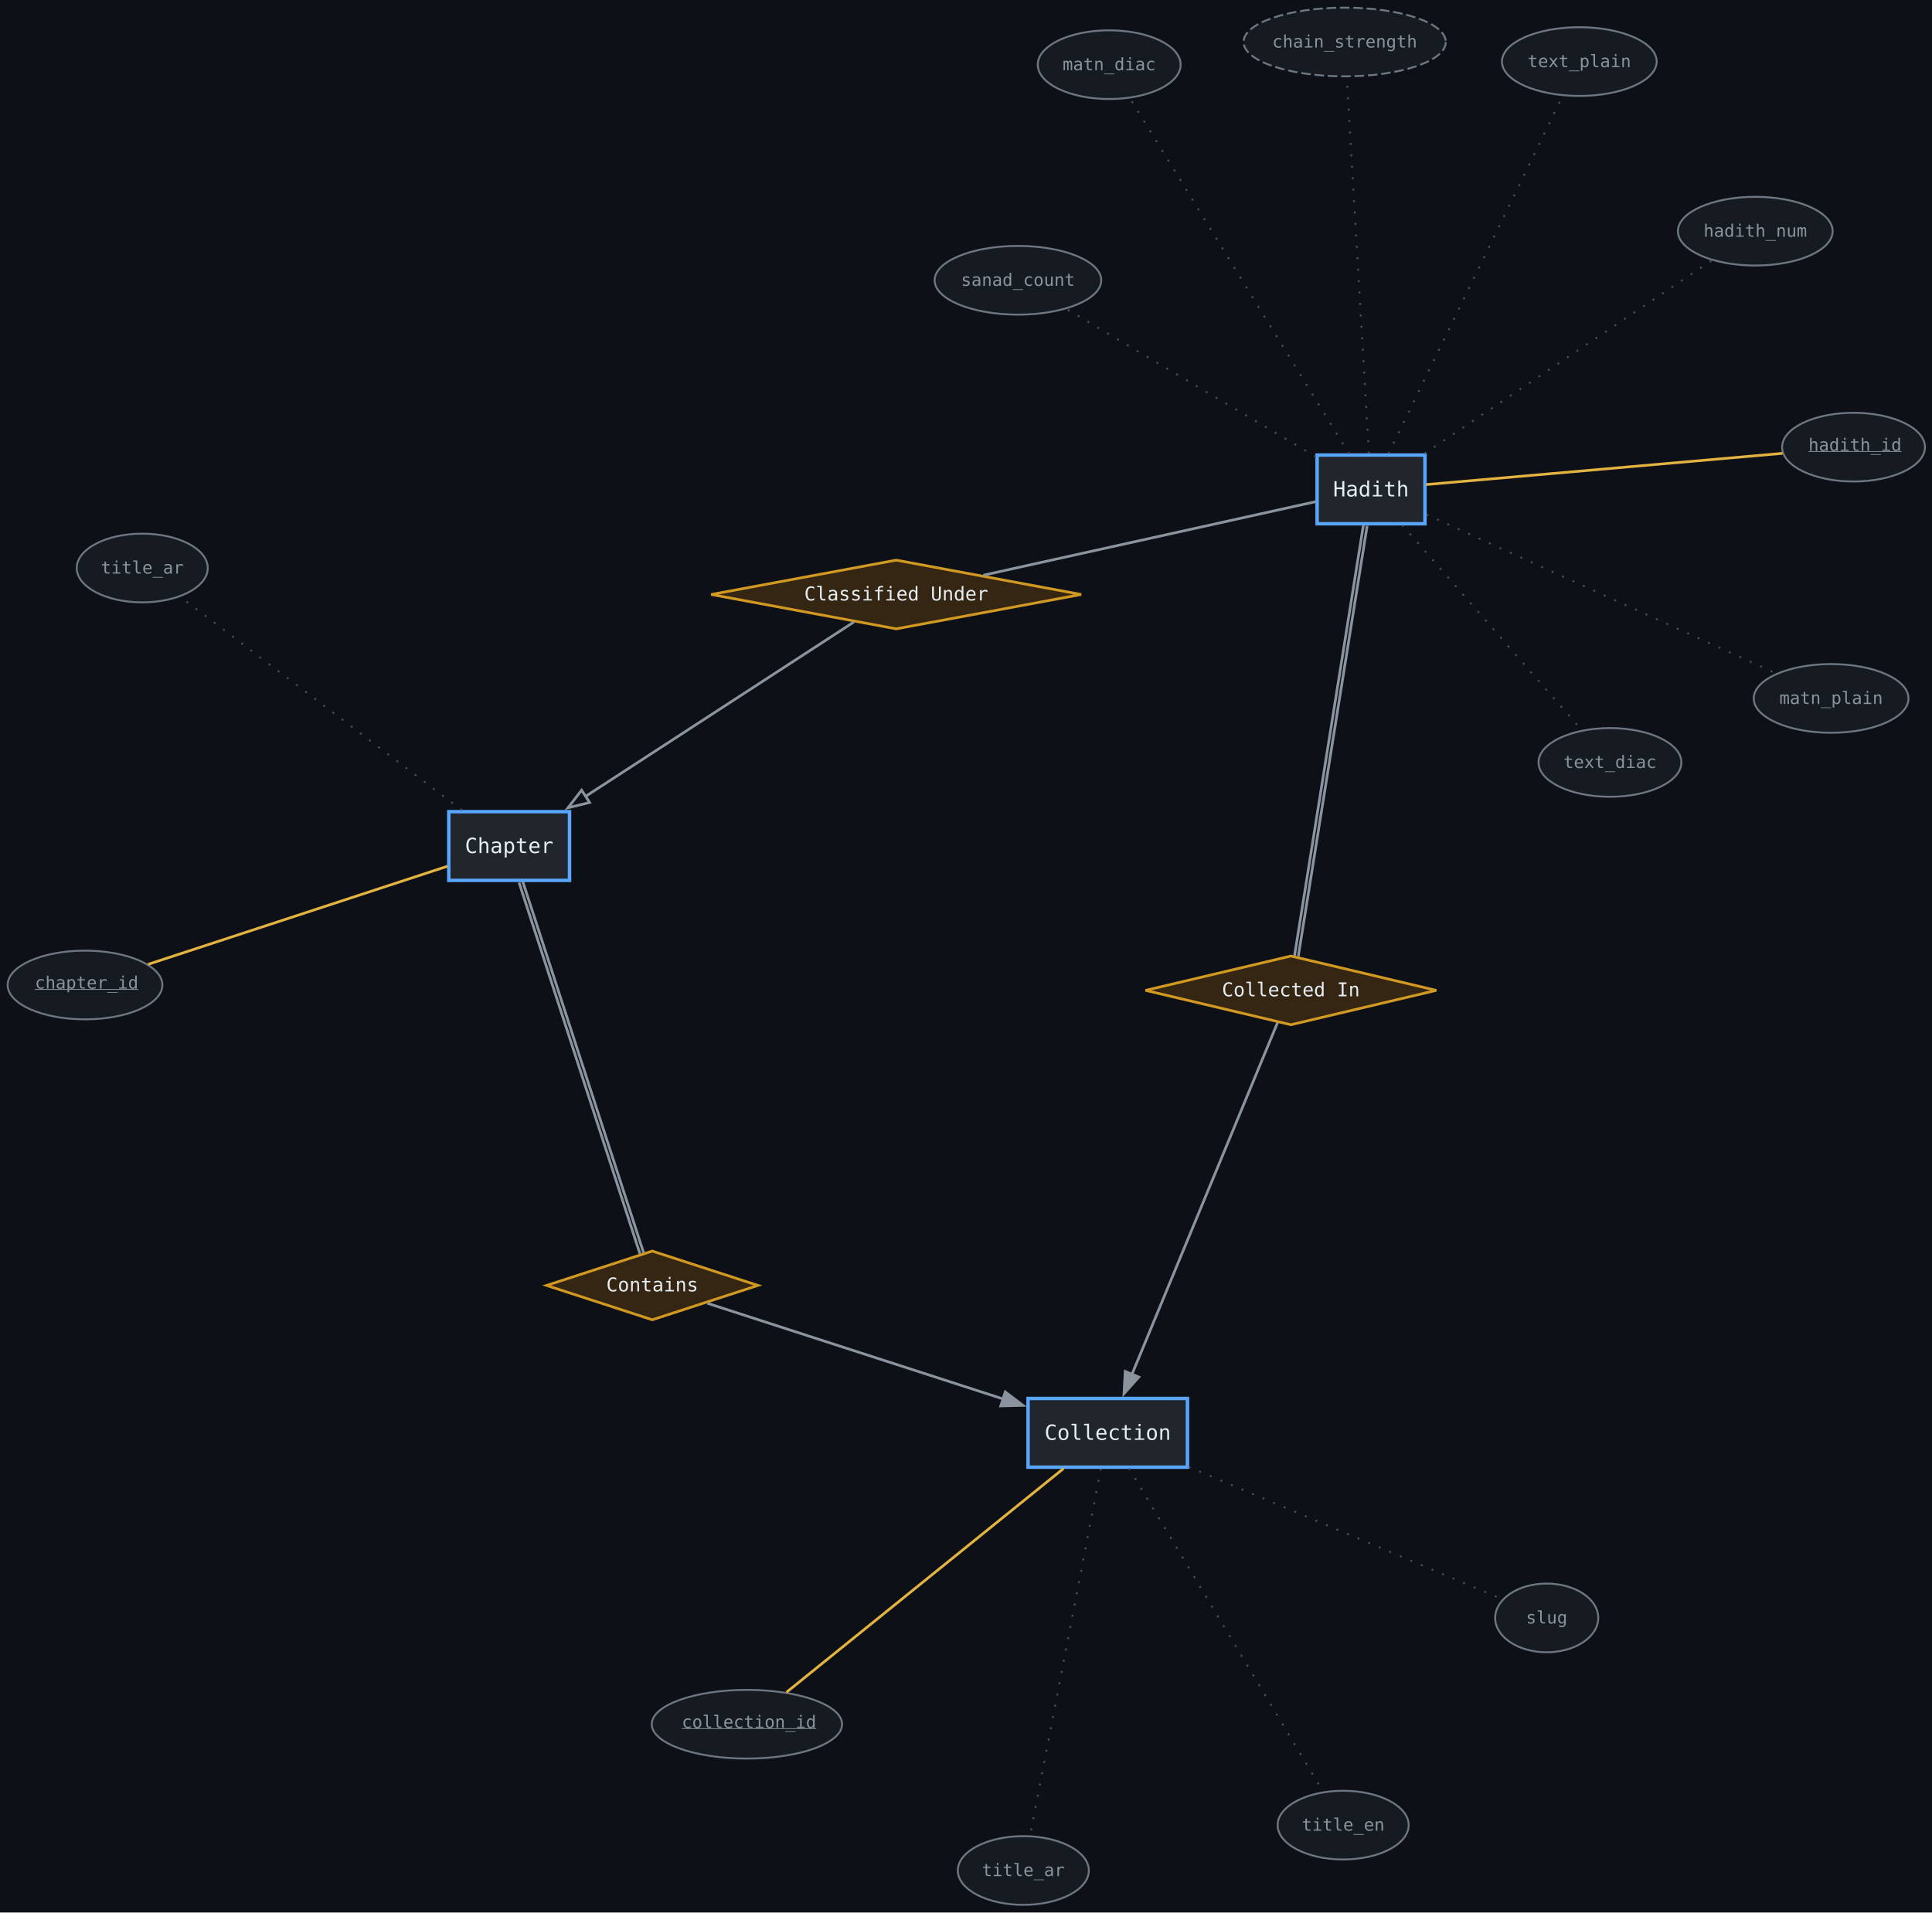
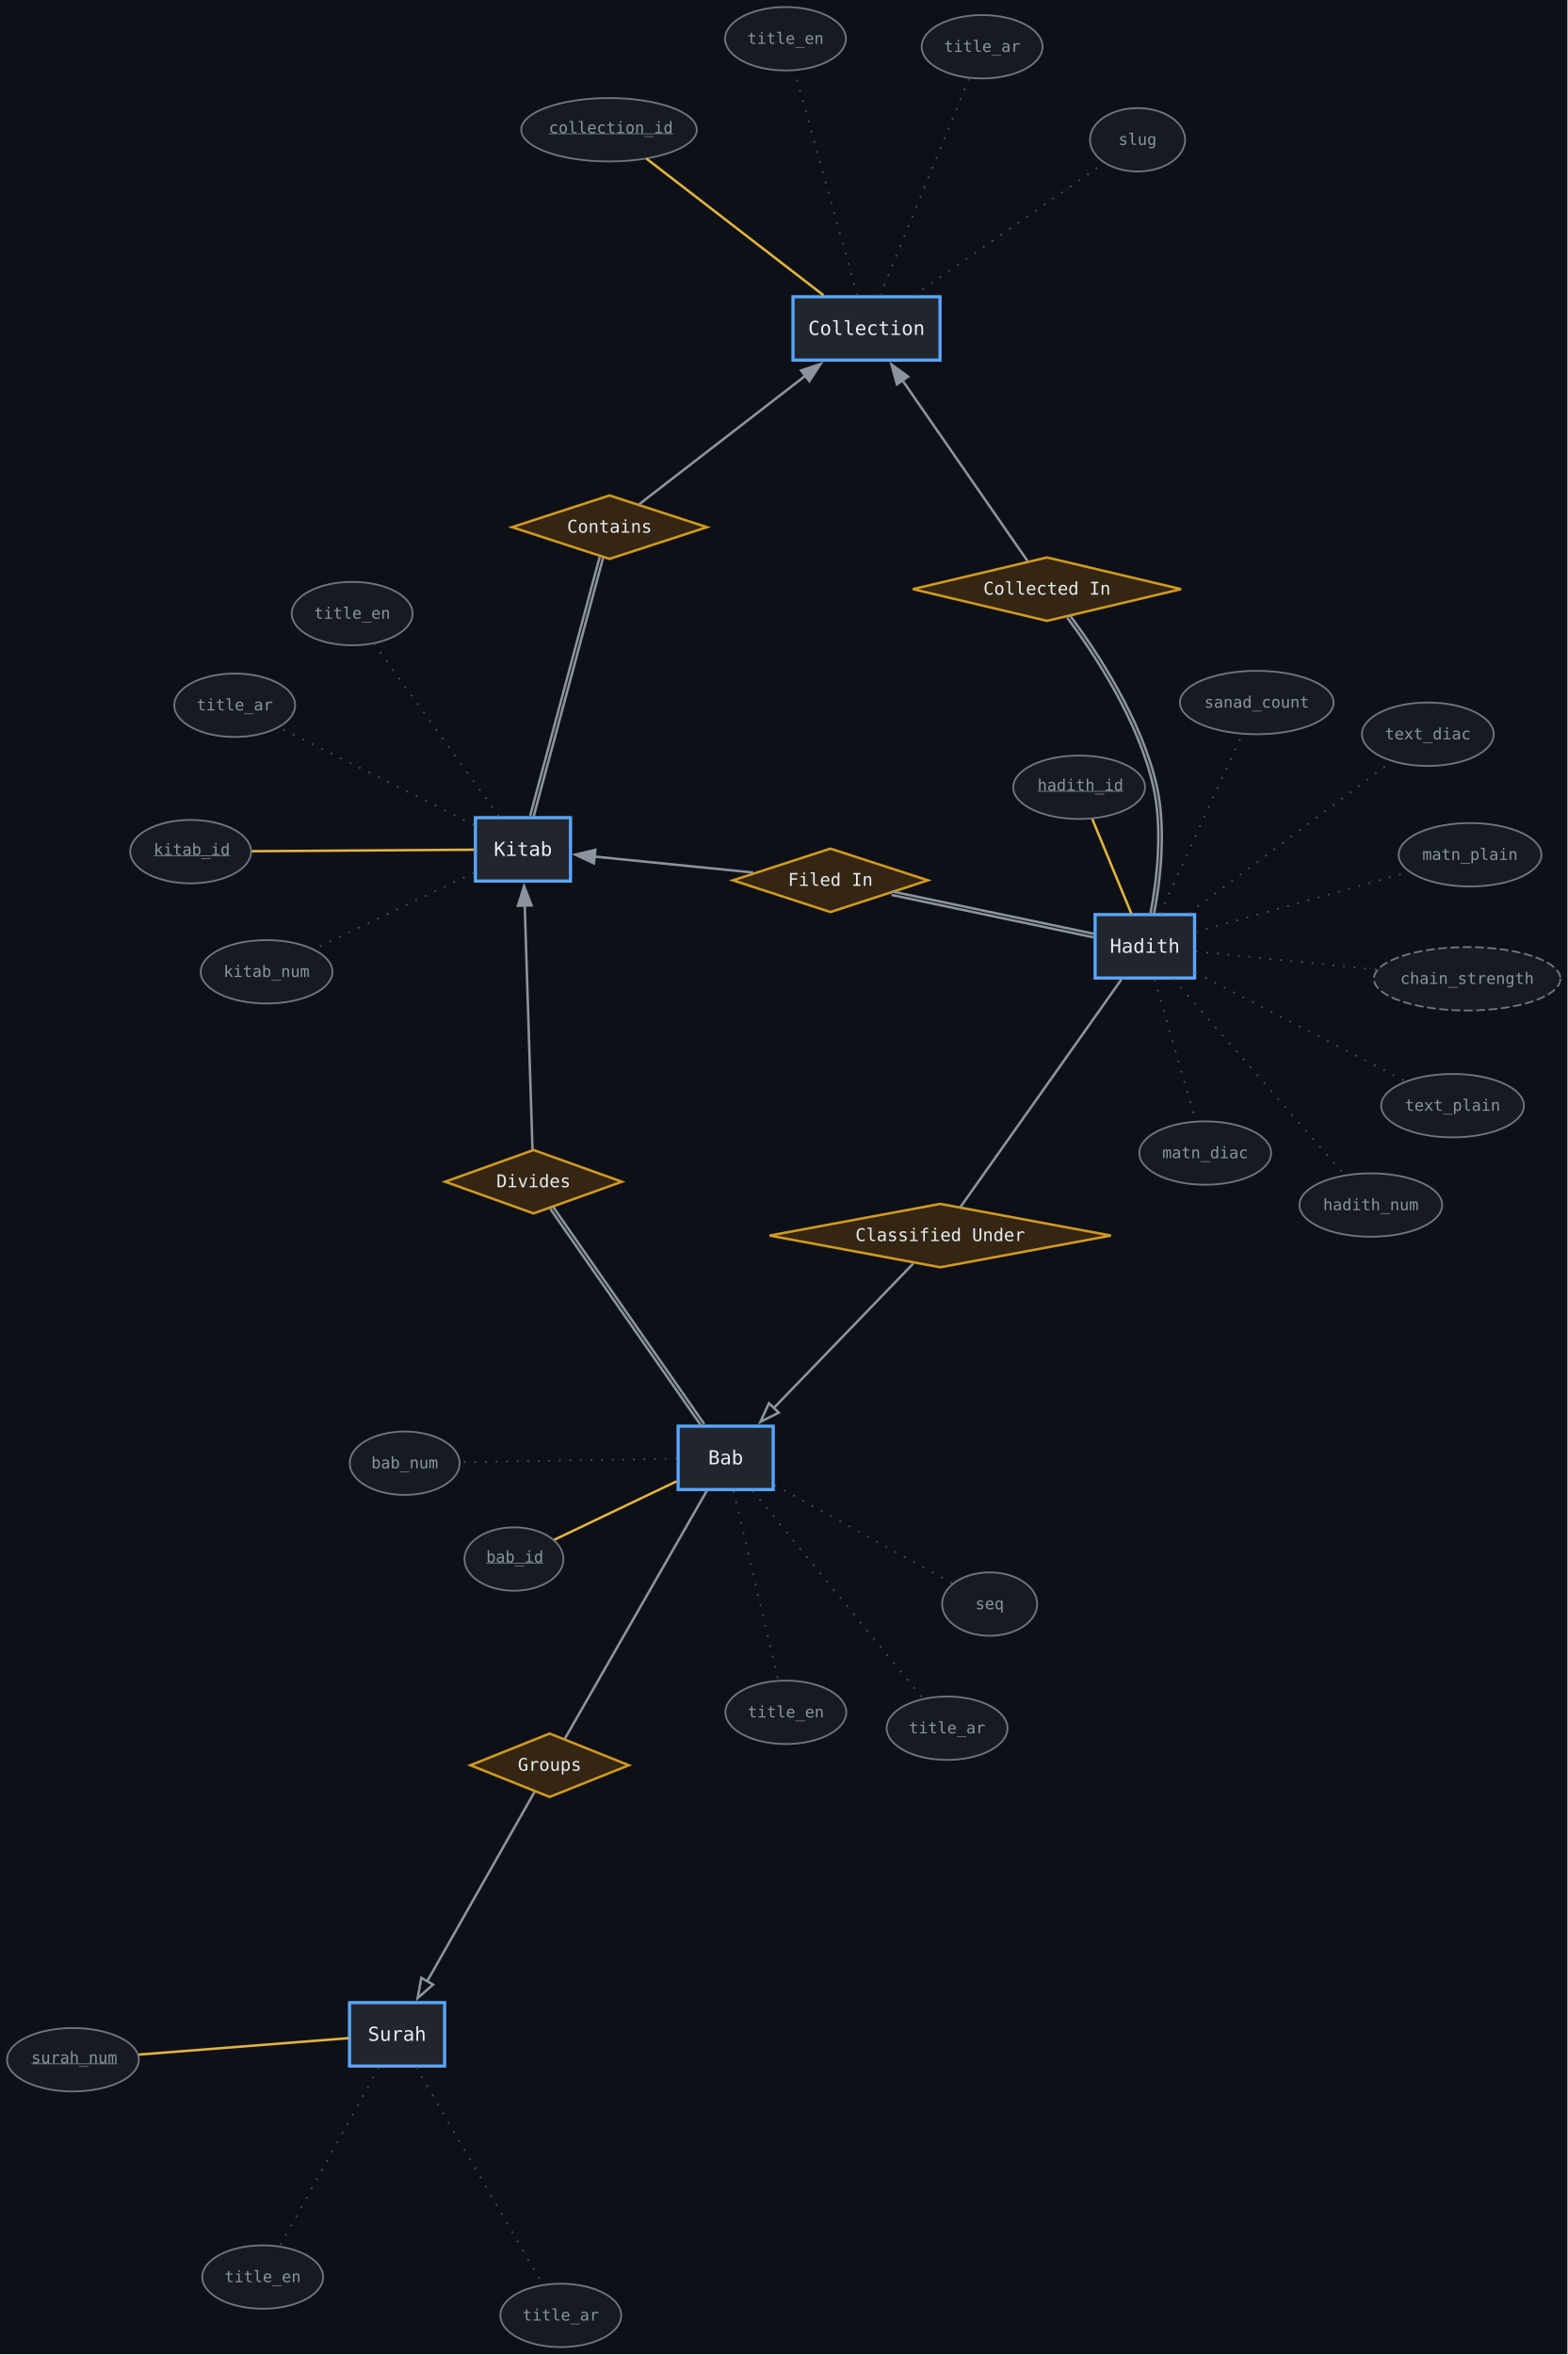
- <svg xmlns="http://www.w3.org/2000/svg" width="1012pt" height="1002pt" viewBox="0.00 0.00 1012.00 1002.00">
-   <g id="graph0" class="graph" transform="scale(1 1) rotate(0) translate(4 998.02)">
-     <polygon fill="#0d1117" stroke="none" points="-4,4 -4,-998.02 1008.33,-998.02 1008.33,4 -4,4" />
+ <svg xmlns="http://www.w3.org/2000/svg" width="890pt" height="1337pt" viewBox="0.00 0.00 890.00 1337.00">
+   <g id="graph0" class="graph" transform="scale(1 1) rotate(0) translate(4 1332.52)">
+     <polygon fill="#0d1117" stroke="none" points="-4,4 -4,-1332.52 886.11,-1332.52 886.11,4 -4,4" />
    <g id="node1" class="node">
-       <polygon fill="#21262d" stroke="#58a6ff" stroke-width="1.8" points="618,-265.32 534.5,-265.32 534.5,-229.32 618,-229.32 618,-265.32" />
-       <text xml:space="preserve" text-anchor="middle" x="576.25" y="-243.62" font-family="DejaVu Sans Mono" font-size="11.00" fill="#e6edf3">Collection</text>
+       <polygon fill="#21262d" stroke="#58a6ff" stroke-width="1.8" points="529.83,-1164.05 446.33,-1164.05 446.33,-1128.05 529.83,-1128.05 529.83,-1164.05" />
+       <text xml:space="preserve" text-anchor="middle" x="488.08" y="-1142.35" font-family="DejaVu Sans Mono" font-size="11.00" fill="#e6edf3">Collection</text>
+     </g>
+     <g id="node6" class="node">
+       <polygon fill="#342612" stroke="#d29922" stroke-width="1.4" points="342.13,-1051.23 286.75,-1033.23 342.13,-1015.23 397.51,-1033.23 342.13,-1051.23" />
+       <text xml:space="preserve" text-anchor="middle" x="342.13" y="-1030.1" font-family="DejaVu Sans Mono" font-size="10.00" fill="#e6edf3">Contains</text>
+     </g>
+     <g id="edge25" class="edge">
+       <path fill="none" stroke="#8b949e" stroke-width="1.4" d="M453.65,-1119.43C423.81,-1096.37 381.9,-1063.97 358.9,-1046.19" />
+       <polygon fill="#8b949e" stroke="#8b949e" stroke-width="1.4" points="450.92,-1122.19 461.98,-1125.87 455.63,-1116.1 450.92,-1122.19" />
+     </g>
+     <g id="node10" class="node">
+       <polygon fill="#342612" stroke="#d29922" stroke-width="1.4" points="590.57,-1016.05 514.42,-998.05 590.57,-980.05 666.71,-998.05 590.57,-1016.05" />
+       <text xml:space="preserve" text-anchor="middle" x="590.57" y="-994.93" font-family="DejaVu Sans Mono" font-size="10.00" fill="#e6edf3">Collected In</text>
+     </g>
+     <g id="edge27" class="edge">
+       <path fill="none" stroke="#8b949e" stroke-width="1.4" d="M508.37,-1116.76C529.73,-1085.9 562.59,-1038.45 579.57,-1013.94" />
+       <polygon fill="#8b949e" stroke="#8b949e" stroke-width="1.4" points="505.37,-1114.33 502.27,-1125.56 511.7,-1118.71 505.37,-1114.33" />
+     </g>
+     <g id="node12" class="node">
+       <ellipse fill="#161b22" stroke="#6e7681" cx="341.86" cy="-1258.86" rx="49.85" ry="18" />
+       <text xml:space="preserve" text-anchor="start" x="307.73" y="-1256.93" font-family="DejaVu Sans Mono" text-decoration="underline" font-size="9.00" fill="#8b949e">collection_id</text>
+     </g>
+     <g id="edge1" class="edge">
+       <path fill="none" stroke="#e3b341" stroke-width="1.4" d="M463.61,-1164.93C435.48,-1186.63 389.77,-1221.9 363.08,-1242.48" />
+     </g>
+     <g id="node13" class="node">
+       <ellipse fill="#161b22" stroke="#6e7681" cx="641.99" cy="-1253.17" rx="27" ry="18" />
+       <text xml:space="preserve" text-anchor="middle" x="641.99" y="-1250.25" font-family="DejaVu Sans Mono" font-size="9.00" fill="#8b949e">slug</text>
+     </g>
+     <g id="edge2" class="edge">
+       <path fill="none" stroke="#484f58" stroke-dasharray="1,5" d="M514.89,-1164.71C545.9,-1186.29 596.14,-1221.26 623.23,-1240.12" />
+     </g>
+     <g id="node14" class="node">
+       <ellipse fill="#161b22" stroke="#6e7681" cx="553.73" cy="-1305.98" rx="34.32" ry="18" />
+       <text xml:space="preserve" text-anchor="middle" x="553.73" y="-1303.06" font-family="DejaVu Sans Mono" font-size="9.00" fill="#8b949e">title_ar</text>
+     </g>
+     <g id="edge3" class="edge">
+       <path fill="none" stroke="#484f58" stroke-dasharray="1,5" d="M495.74,-1164.71C508.46,-1195.69 533.77,-1257.36 546.32,-1287.93" />
+     </g>
+     <g id="node15" class="node">
+       <ellipse fill="#161b22" stroke="#6e7681" cx="442.08" cy="-1310.52" rx="34.32" ry="18" />
+       <text xml:space="preserve" text-anchor="middle" x="442.08" y="-1307.59" font-family="DejaVu Sans Mono" font-size="9.00" fill="#8b949e">title_en</text>
+     </g>
+     <g id="edge4" class="edge">
+       <path fill="none" stroke="#484f58" stroke-dasharray="1,5" d="M482.81,-1164.92C473.88,-1196.81 455.94,-1260.97 447.15,-1292.37" />
+     </g>
+     <g id="node2" class="node">
+       <polygon fill="#21262d" stroke="#58a6ff" stroke-width="1.8" points="319.98,-868.31 265.98,-868.31 265.98,-832.31 319.98,-832.31 319.98,-868.31" />
+       <text xml:space="preserve" text-anchor="middle" x="292.98" y="-846.61" font-family="DejaVu Sans Mono" font-size="11.00" fill="#e6edf3">Kitab</text>
+     </g>
+     <g id="edge26" class="edge">
+       <path fill="none" stroke="#8b949e" stroke-width="1.4" d="M299.02,-868.93C308.61,-904.63 329.26,-981.47 338.48,-1015.8" />
+       <path fill="none" stroke="#8b949e" stroke-width="1.4" d="M297.09,-869.45C306.68,-905.14 327.33,-981.99 336.55,-1016.31" />
+     </g>
+     <g id="node7" class="node">
+       <polygon fill="#342612" stroke="#d29922" stroke-width="1.4" points="298.98,-679.62 248.79,-661.62 298.98,-643.62 349.17,-661.62 298.98,-679.62" />
+       <text xml:space="preserve" text-anchor="middle" x="298.98" y="-658.49" font-family="DejaVu Sans Mono" font-size="10.00" fill="#e6edf3">Divides</text>
+     </g>
+     <g id="edge29" class="edge">
+       <path fill="none" stroke="#8b949e" stroke-width="1.4" d="M293.99,-818.46C295.25,-778.74 297.37,-712.16 298.39,-680.04" />
+       <polygon fill="#8b949e" stroke="#8b949e" stroke-width="1.4" points="290.14,-818.29 293.64,-829.41 297.84,-818.53 290.14,-818.29" />
+     </g>
+     <g id="node9" class="node">
+       <polygon fill="#342612" stroke="#d29922" stroke-width="1.4" points="467.58,-850.73 412.2,-832.73 467.58,-814.73 522.96,-832.73 467.58,-850.73" />
+       <text xml:space="preserve" text-anchor="middle" x="467.58" y="-829.61" font-family="DejaVu Sans Mono" font-size="10.00" fill="#e6edf3">Filed In</text>
+     </g>
+     <g id="edge33" class="edge">
+       <path fill="none" stroke="#8b949e" stroke-width="1.4" d="M333.53,-846.22C360.55,-843.51 396.04,-839.93 423.71,-837.15" />
+       <polygon fill="#8b949e" stroke="#8b949e" stroke-width="1.4" points="333.31,-842.38 322.75,-847.31 334.08,-850.04 333.31,-842.38" />
+     </g>
+     <g id="node16" class="node">
+       <ellipse fill="#161b22" stroke="#6e7681" cx="104.27" cy="-849.02" rx="34.32" ry="18" />
+       <text xml:space="preserve" text-anchor="start" x="83.27" y="-847.1" font-family="DejaVu Sans Mono" text-decoration="underline" font-size="9.00" fill="#8b949e">kitab_id</text>
+     </g>
+     <g id="edge5" class="edge">
+       <path fill="none" stroke="#e3b341" stroke-width="1.4" d="M265.13,-850.12C231.61,-849.89 175.29,-849.5 138.97,-849.26" />
+     </g>
+     <g id="node17" class="node">
+       <ellipse fill="#161b22" stroke="#6e7681" cx="147.39" cy="-780.8" rx="37.42" ry="18" />
+       <text xml:space="preserve" text-anchor="middle" x="147.39" y="-777.88" font-family="DejaVu Sans Mono" font-size="9.00" fill="#8b949e">kitab_num</text>
+     </g>
+     <g id="edge6" class="edge">
+       <path fill="none" stroke="#484f58" stroke-dasharray="1,5" d="M265.25,-837.07C239.02,-824.54 199.91,-805.87 174.03,-793.52" />
+     </g>
+     <g id="node18" class="node">
+       <ellipse fill="#161b22" stroke="#6e7681" cx="195.99" cy="-984.17" rx="34.32" ry="18" />
+       <text xml:space="preserve" text-anchor="middle" x="195.99" y="-981.25" font-family="DejaVu Sans Mono" font-size="9.00" fill="#8b949e">title_en</text>
+     </g>
+     <g id="edge7" class="edge">
+       <path fill="none" stroke="#484f58" stroke-dasharray="1,5" d="M279.29,-869.2C260.38,-895.29 226.57,-941.96 208.38,-967.07" />
+     </g>
+     <g id="node19" class="node">
+       <ellipse fill="#161b22" stroke="#6e7681" cx="129.29" cy="-932.13" rx="34.32" ry="18" />
+       <text xml:space="preserve" text-anchor="middle" x="129.29" y="-929.21" font-family="DejaVu Sans Mono" font-size="9.00" fill="#8b949e">title_ar</text>
+     </g>
+     <g id="edge8" class="edge">
+       <path fill="none" stroke="#484f58" stroke-dasharray="1,5" d="M265.21,-864.19C234.2,-879.69 184.44,-904.56 154.51,-919.53" />
+     </g>
+     <g id="node3" class="node">
+       <polygon fill="#21262d" stroke="#58a6ff" stroke-width="1.8" points="248.5,-195.57 194.5,-195.57 194.5,-159.57 248.5,-159.57 248.5,-195.57" />
+       <text xml:space="preserve" text-anchor="middle" x="221.5" y="-173.87" font-family="DejaVu Sans Mono" font-size="11.00" fill="#e6edf3">Surah</text>
+     </g>
+     <g id="node8" class="node">
+       <polygon fill="#342612" stroke="#d29922" stroke-width="1.4" points="308.14,-348.34 263.14,-330.34 308.14,-312.34 353.13,-330.34 308.14,-348.34" />
+       <text xml:space="preserve" text-anchor="middle" x="308.14" y="-327.21" font-family="DejaVu Sans Mono" font-size="10.00" fill="#e6edf3">Groups</text>
+     </g>
+     <g id="edge31" class="edge">
+       <path fill="none" stroke="#8b949e" stroke-width="1.4" d="M238.37,-207.32C256.71,-239.66 285.3,-290.07 299.52,-315.13" />
+       <polygon fill="none" stroke="#8b949e" stroke-width="1.4" points="241.95,-205.82 233.17,-198.15 235.25,-209.62 241.95,-205.82" />
+     </g>
+     <g id="node20" class="node">
+       <ellipse fill="#161b22" stroke="#6e7681" cx="37.42" cy="-163.15" rx="37.42" ry="18" />
+       <text xml:space="preserve" text-anchor="start" x="13.8" y="-161.22" font-family="DejaVu Sans Mono" text-decoration="underline" font-size="9.00" fill="#8b949e">surah_num</text>
+     </g>
+     <g id="edge9" class="edge">
+       <path fill="none" stroke="#e3b341" stroke-width="1.4" d="M193.94,-175.41C162.25,-172.93 110.06,-168.84 74.74,-166.07" />
+     </g>
+     <g id="node21" class="node">
+       <ellipse fill="#161b22" stroke="#6e7681" cx="145.18" cy="-39.78" rx="34.32" ry="18" />
+       <text xml:space="preserve" text-anchor="middle" x="145.18" y="-36.86" font-family="DejaVu Sans Mono" font-size="9.00" fill="#8b949e">title_en</text>
+     </g>
+     <g id="edge10" class="edge">
+       <path fill="none" stroke="#484f58" stroke-dasharray="1,5" d="M211.05,-158.7C196.19,-131.87 169.17,-83.08 154.78,-57.12" />
+     </g>
+     <g id="node22" class="node">
+       <ellipse fill="#161b22" stroke="#6e7681" cx="314.47" cy="-18" rx="34.32" ry="18" />
+       <text xml:space="preserve" text-anchor="middle" x="314.47" y="-15.07" font-family="DejaVu Sans Mono" font-size="9.00" fill="#8b949e">title_ar</text>
+     </g>
+     <g id="edge11" class="edge">
+       <path fill="none" stroke="#484f58" stroke-dasharray="1,5" d="M232.35,-158.95C250.45,-127.88 286.59,-65.86 304.26,-35.53" />
    </g>
    <g id="node4" class="node">
-       <polygon fill="#342612" stroke="#d29922" stroke-width="1.4" points="337.66,-342.54 282.28,-324.54 337.66,-306.54 393.04,-324.54 337.66,-342.54" />
-       <text xml:space="preserve" text-anchor="middle" x="337.66" y="-321.42" font-family="DejaVu Sans Mono" font-size="10.00" fill="#e6edf3">Contains</text>
+       <polygon fill="#21262d" stroke="#58a6ff" stroke-width="1.8" points="435.1,-522.85 381.1,-522.85 381.1,-486.85 435.1,-486.85 435.1,-522.85" />
+       <text xml:space="preserve" text-anchor="middle" x="408.1" y="-501.15" font-family="DejaVu Sans Mono" font-size="11.00" fill="#e6edf3">Bab</text>
+     </g>
+     <g id="edge30" class="edge">
+       <path fill="none" stroke="#8b949e" stroke-width="1.4" d="M395.97,-524.02C374.07,-555.49 330.13,-618.61 310.13,-647.34" />
+       <path fill="none" stroke="#8b949e" stroke-width="1.4" d="M394.33,-522.88C372.42,-554.35 328.49,-617.47 308.49,-646.2" />
+     </g>
+     <g id="edge32" class="edge">
+       <path fill="none" stroke="#8b949e" stroke-width="1.4" d="M397.4,-486.18C377.45,-451.36 334.97,-377.18 316.74,-345.35" />
+     </g>
+     <g id="node11" class="node">
+       <polygon fill="#342612" stroke="#d29922" stroke-width="1.4" points="529.94,-649.05 433.03,-631.05 529.94,-613.05 626.86,-631.05 529.94,-649.05" />
+       <text xml:space="preserve" text-anchor="middle" x="529.94" y="-627.92" font-family="DejaVu Sans Mono" font-size="10.00" fill="#e6edf3">Classified Under</text>
+     </g>
+     <g id="edge35" class="edge">
+       <path fill="none" stroke="#8b949e" stroke-width="1.4" d="M435.14,-532.86C459.6,-558.2 494.75,-594.6 514.66,-615.22" />
+       <polygon fill="none" stroke="#8b949e" stroke-width="1.4" points="438.22,-530.51 427.81,-525.27 432.68,-535.86 438.22,-530.51" />
+     </g>
+     <g id="node23" class="node">
+       <ellipse fill="#161b22" stroke="#6e7681" cx="287.86" cy="-447.41" rx="28.11" ry="18" />
+       <text xml:space="preserve" text-anchor="start" x="272.11" y="-445.49" font-family="DejaVu Sans Mono" text-decoration="underline" font-size="9.00" fill="#8b949e">bab_id</text>
+     </g>
+     <g id="edge12" class="edge">
+       <path fill="none" stroke="#e3b341" stroke-width="1.4" d="M380.21,-491.53C359.12,-481.45 330.52,-467.79 310.76,-458.35" />
+     </g>
+     <g id="node24" class="node">
+       <ellipse fill="#161b22" stroke="#6e7681" cx="558" cy="-421.84" rx="27" ry="18" />
+       <text xml:space="preserve" text-anchor="middle" x="558" y="-418.91" font-family="DejaVu Sans Mono" font-size="9.00" fill="#8b949e">seq</text>
+     </g>
+     <g id="edge13" class="edge">
+       <path fill="none" stroke="#484f58" stroke-dasharray="1,5" d="M435.94,-489.43C465.24,-473.21 510.68,-448.04 537.06,-433.43" />
+     </g>
+     <g id="node25" class="node">
+       <ellipse fill="#161b22" stroke="#6e7681" cx="225.82" cy="-501.82" rx="31.21" ry="18" />
+       <text xml:space="preserve" text-anchor="middle" x="225.82" y="-498.9" font-family="DejaVu Sans Mono" font-size="9.00" fill="#8b949e">bab_num</text>
+     </g>
+     <g id="edge14" class="edge">
+       <path fill="none" stroke="#484f58" stroke-dasharray="1,5" d="M380.41,-504.39C347.35,-503.84 292.16,-502.93 257.44,-502.35" />
+     </g>
+     <g id="node26" class="node">
+       <ellipse fill="#161b22" stroke="#6e7681" cx="442.27" cy="-360.39" rx="34.32" ry="18" />
+       <text xml:space="preserve" text-anchor="middle" x="442.27" y="-357.46" font-family="DejaVu Sans Mono" font-size="9.00" fill="#8b949e">title_en</text>
    </g>
    <g id="edge15" class="edge">
-       <path fill="none" stroke="#8b949e" stroke-width="1.4" d="M521.45,-265.05C473.2,-280.67 404.82,-302.8 366.52,-315.2" />
-       <polygon fill="#8b949e" stroke="#8b949e" stroke-width="1.4" points="522.57,-268.74 531.85,-261.69 520.2,-261.41 522.57,-268.74" />
+       <path fill="none" stroke="#484f58" stroke-dasharray="1,5" d="M412.56,-485.97C419.18,-457.97 431.52,-405.83 438.01,-378.37" />
+     </g>
+     <g id="node27" class="node">
+       <ellipse fill="#161b22" stroke="#6e7681" cx="533.84" cy="-351.37" rx="34.32" ry="18" />
+       <text xml:space="preserve" text-anchor="middle" x="533.84" y="-348.44" font-family="DejaVu Sans Mono" font-size="9.00" fill="#8b949e">title_ar</text>
+     </g>
+     <g id="edge16" class="edge">
+       <path fill="none" stroke="#484f58" stroke-dasharray="1,5" d="M423.51,-486.03C448.3,-455.77 496.62,-396.79 520.22,-367.99" />
    </g>
    <g id="node5" class="node">
-       <polygon fill="#342612" stroke="#d29922" stroke-width="1.4" points="672.19,-497.13 596.05,-479.13 672.19,-461.13 748.34,-479.13 672.19,-497.13" />
-       <text xml:space="preserve" text-anchor="middle" x="672.19" y="-476.01" font-family="DejaVu Sans Mono" font-size="10.00" fill="#e6edf3">Collected In</text>
+       <polygon fill="#21262d" stroke="#58a6ff" stroke-width="1.8" points="674.39,-813.28 617.89,-813.28 617.89,-777.28 674.39,-777.28 674.39,-813.28" />
+       <text xml:space="preserve" text-anchor="middle" x="646.14" y="-791.58" font-family="DejaVu Sans Mono" font-size="11.00" fill="#e6edf3">Hadith</text>
+     </g>
+     <g id="edge34" class="edge">
+       <path fill="none" stroke="#8b949e" stroke-width="1.4" d="M617.26,-802.36C585.93,-808.93 536.1,-819.38 502.68,-826.39" />
+       <path fill="none" stroke="#8b949e" stroke-width="1.4" d="M616.85,-800.4C585.52,-806.97 535.69,-817.43 502.27,-824.44" />
+     </g>
+     <g id="edge28" class="edge">
+       <path fill="none" stroke="#8b949e" stroke-width="1.4" d="M651.35,-813.66C654.84,-832.14 658.42,-861.06 653.02,-885.79 644.52,-923.93 619.12,-962.31 603.68,-983.06" />
+       <path fill="none" stroke="#8b949e" stroke-width="1.4" d="M649.38,-814.03C652.86,-832.38 656.44,-861.3 651.07,-885.35 642.85,-922.83 617.46,-961.2 602.07,-981.86" />
+     </g>
+     <g id="edge36" class="edge">
+       <path fill="none" stroke="#8b949e" stroke-width="1.4" d="M632.81,-776.44C609.8,-743.92 563.02,-677.8 541.39,-647.22" />
+     </g>
+     <g id="node28" class="node">
+       <ellipse fill="#161b22" stroke="#6e7681" cx="608.83" cy="-885.57" rx="37.42" ry="18" />
+       <text xml:space="preserve" text-anchor="start" x="585.2" y="-883.65" font-family="DejaVu Sans Mono" text-decoration="underline" font-size="9.00" fill="#8b949e">hadith_id</text>
    </g>
    <g id="edge17" class="edge">
-       <path fill="none" stroke="#8b949e" stroke-width="1.4" d="M588.95,-278C609.47,-327.57 649.23,-423.65 665.25,-462.36" />
-       <polygon fill="#8b949e" stroke="#8b949e" stroke-width="1.4" points="592.51,-276.54 584.75,-267.85 585.4,-279.49 592.51,-276.54" />
-     </g>
-     <g id="node7" class="node">
-       <ellipse fill="#161b22" stroke="#6e7681" cx="387.24" cy="-94.64" rx="49.85" ry="18" />
-       <text xml:space="preserve" text-anchor="start" x="353.12" y="-92.72" font-family="DejaVu Sans Mono" text-decoration="underline" font-size="9.00" fill="#8b949e">collection_id</text>
-     </g>
-     <g id="edge1" class="edge">
-       <path fill="none" stroke="#e3b341" stroke-width="1.4" d="M553.07,-228.59C515.91,-198.58 443.57,-140.14 408,-111.41" />
-     </g>
-     <g id="node8" class="node">
-       <ellipse fill="#161b22" stroke="#6e7681" cx="806.18" cy="-150.34" rx="27" ry="18" />
-       <text xml:space="preserve" text-anchor="middle" x="806.18" y="-147.42" font-family="DejaVu Sans Mono" font-size="9.00" fill="#8b949e">slug</text>
-     </g>
-     <g id="edge2" class="edge">
-       <path fill="none" stroke="#484f58" stroke-dasharray="1,5" d="M618.69,-229.42C667.09,-209 744.48,-176.36 782.93,-160.15" />
-     </g>
-     <g id="node9" class="node">
-       <ellipse fill="#161b22" stroke="#6e7681" cx="532.03" cy="-18" rx="34.32" ry="18" />
-       <text xml:space="preserve" text-anchor="middle" x="532.03" y="-15.07" font-family="DejaVu Sans Mono" font-size="9.00" fill="#8b949e">title_ar</text>
-     </g>
-     <g id="edge3" class="edge">
-       <path fill="none" stroke="#484f58" stroke-dasharray="1,5" d="M572.63,-228.55C564.3,-185.33 543.83,-79.23 535.57,-36.38" />
-     </g>
-     <g id="node10" class="node">
-       <ellipse fill="#161b22" stroke="#6e7681" cx="699.56" cy="-41.78" rx="34.32" ry="18" />
-       <text xml:space="preserve" text-anchor="middle" x="699.56" y="-38.86" font-family="DejaVu Sans Mono" font-size="9.00" fill="#8b949e">title_en</text>
-     </g>
-     <g id="edge4" class="edge">
-       <path fill="none" stroke="#484f58" stroke-dasharray="1,5" d="M587.41,-228.71C611.06,-189.29 665.96,-97.79 689.03,-59.32" />
-     </g>
-     <g id="node2" class="node">
-       <polygon fill="#21262d" stroke="#58a6ff" stroke-width="1.8" points="294.33,-572.76 231.08,-572.76 231.08,-536.76 294.33,-536.76 294.33,-572.76" />
-       <text xml:space="preserve" text-anchor="middle" x="262.7" y="-551.06" font-family="DejaVu Sans Mono" font-size="11.00" fill="#e6edf3">Chapter</text>
-     </g>
-     <g id="edge16" class="edge">
-       <path fill="none" stroke="#8b949e" stroke-width="1.4" d="M267.89,-535.61C282.19,-491.69 317.56,-383.05 331.21,-341.12" />
-       <path fill="none" stroke="#8b949e" stroke-width="1.4" d="M269.79,-536.23C284.09,-492.31 319.46,-383.67 333.11,-341.74" />
-     </g>
-     <g id="node6" class="node">
-       <polygon fill="#342612" stroke="#d29922" stroke-width="1.4" points="465.44,-704.55 368.52,-686.55 465.44,-668.55 562.35,-686.55 465.44,-704.55" />
-       <text xml:space="preserve" text-anchor="middle" x="465.44" y="-683.42" font-family="DejaVu Sans Mono" font-size="10.00" fill="#e6edf3">Classified Under</text>
+       <path fill="none" stroke="#e3b341" stroke-width="1.4" d="M638.41,-813.99C631.92,-829.69 622.71,-851.98 616.3,-867.5" />
+     </g>
+     <g id="node29" class="node">
+       <ellipse fill="#161b22" stroke="#6e7681" cx="774.47" cy="-648.39" rx="40.53" ry="18" />
+       <text xml:space="preserve" text-anchor="middle" x="774.47" y="-645.46" font-family="DejaVu Sans Mono" font-size="9.00" fill="#8b949e">hadith_num</text>
+     </g>
+     <g id="edge18" class="edge">
+       <path fill="none" stroke="#484f58" stroke-dasharray="1,5" d="M662.4,-776.68C687.49,-747.96 735.28,-693.25 759.54,-665.48" />
+     </g>
+     <g id="node30" class="node">
+       <ellipse fill="#161b22" stroke="#6e7681" cx="820.88" cy="-704.81" rx="40.53" ry="18" />
+       <text xml:space="preserve" text-anchor="middle" x="820.88" y="-701.89" font-family="DejaVu Sans Mono" font-size="9.00" fill="#8b949e">text_plain</text>
    </g>
    <g id="edge19" class="edge">
-       <path fill="none" stroke="#8b949e" stroke-width="1.4" d="M302.72,-580.77C344.84,-608.15 409.59,-650.25 443.31,-672.16" />
-       <polygon fill="none" stroke="#8b949e" stroke-width="1.4" points="304.85,-577.56 293.53,-574.8 300.65,-584.02 304.85,-577.56" />
-     </g>
-     <g id="node11" class="node">
-       <ellipse fill="#161b22" stroke="#6e7681" cx="40.53" cy="-481.95" rx="40.53" ry="18" />
-       <text xml:space="preserve" text-anchor="start" x="14.28" y="-480.03" font-family="DejaVu Sans Mono" text-decoration="underline" font-size="9.00" fill="#8b949e">chapter_id</text>
-     </g>
-     <g id="edge5" class="edge">
-       <path fill="none" stroke="#e3b341" stroke-width="1.4" d="M230.4,-544.17C188.52,-530.45 115.85,-506.64 73.6,-492.79" />
-     </g>
-     <g id="node12" class="node">
-       <ellipse fill="#161b22" stroke="#6e7681" cx="70.51" cy="-700.42" rx="34.32" ry="18" />
-       <text xml:space="preserve" text-anchor="middle" x="70.51" y="-697.5" font-family="DejaVu Sans Mono" font-size="9.00" fill="#8b949e">title_ar</text>
-     </g>
-     <g id="edge6" class="edge">
-       <path fill="none" stroke="#484f58" stroke-dasharray="1,5" d="M237.97,-573.51C199.45,-602.7 125.86,-658.47 90.48,-685.29" />
-     </g>
-     <g id="node3" class="node">
-       <polygon fill="#21262d" stroke="#58a6ff" stroke-width="1.8" points="742.41,-759.61 685.91,-759.61 685.91,-723.61 742.41,-723.61 742.41,-759.61" />
-       <text xml:space="preserve" text-anchor="middle" x="714.16" y="-737.91" font-family="DejaVu Sans Mono" font-size="11.00" fill="#e6edf3">Hadith</text>
-     </g>
-     <g id="edge18" class="edge">
-       <path fill="none" stroke="#8b949e" stroke-width="1.4" d="M710.16,-722.89C702.38,-674.23 681.71,-544.99 674.09,-497.3" />
-       <path fill="none" stroke="#8b949e" stroke-width="1.4" d="M712.13,-722.58C704.35,-673.91 683.69,-544.68 676.06,-496.99" />
+       <path fill="none" stroke="#484f58" stroke-dasharray="1,5" d="M675,-780.34C708.05,-763.23 761.79,-735.41 794,-718.73" />
+     </g>
+     <g id="node31" class="node">
+       <ellipse fill="#161b22" stroke="#6e7681" cx="806.85" cy="-915.67" rx="37.42" ry="18" />
+       <text xml:space="preserve" text-anchor="middle" x="806.85" y="-912.75" font-family="DejaVu Sans Mono" font-size="9.00" fill="#8b949e">text_diac</text>
    </g>
    <g id="edge20" class="edge">
-       <path fill="none" stroke="#8b949e" stroke-width="1.4" d="M685.14,-735.19C642.34,-725.71 561.89,-707.9 511.12,-696.66" />
-     </g>
-     <g id="node13" class="node">
-       <ellipse fill="#161b22" stroke="#6e7681" cx="966.91" cy="-763.75" rx="37.42" ry="18" />
-       <text xml:space="preserve" text-anchor="start" x="943.28" y="-761.83" font-family="DejaVu Sans Mono" text-decoration="underline" font-size="9.00" fill="#8b949e">hadith_id</text>
-     </g>
-     <g id="edge7" class="edge">
-       <path fill="none" stroke="#e3b341" stroke-width="1.4" d="M743.16,-744.15C789.19,-748.18 878.95,-756.05 929.68,-760.49" />
-     </g>
-     <g id="node14" class="node">
-       <ellipse fill="#161b22" stroke="#6e7681" cx="915.43" cy="-876.9" rx="40.53" ry="18" />
-       <text xml:space="preserve" text-anchor="middle" x="915.43" y="-873.98" font-family="DejaVu Sans Mono" font-size="9.00" fill="#8b949e">hadith_num</text>
-     </g>
-     <g id="edge8" class="edge">
-       <path fill="none" stroke="#484f58" stroke-dasharray="1,5" d="M742.15,-760.42C782.33,-787.43 855.6,-836.68 892.66,-861.6" />
-     </g>
-     <g id="node15" class="node">
-       <ellipse fill="#161b22" stroke="#6e7681" cx="823.26" cy="-965.76" rx="40.53" ry="18" />
-       <text xml:space="preserve" text-anchor="middle" x="823.26" y="-962.83" font-family="DejaVu Sans Mono" font-size="9.00" fill="#8b949e">text_plain</text>
-     </g>
-     <g id="edge9" class="edge">
-       <path fill="none" stroke="#484f58" stroke-dasharray="1,5" d="M723.28,-760.34C743.97,-802.84 794.26,-906.17 814.56,-947.87" />
-     </g>
-     <g id="node16" class="node">
-       <ellipse fill="#161b22" stroke="#6e7681" cx="839.31" cy="-598.56" rx="37.42" ry="18" />
-       <text xml:space="preserve" text-anchor="middle" x="839.31" y="-595.64" font-family="DejaVu Sans Mono" font-size="9.00" fill="#8b949e">text_diac</text>
-     </g>
-     <g id="edge10" class="edge">
-       <path fill="none" stroke="#484f58" stroke-dasharray="1,5" d="M730.52,-722.91C755.04,-694.89 800.94,-642.43 824.51,-615.49" />
-     </g>
-     <g id="node17" class="node">
-       <ellipse fill="#161b22" stroke="#6e7681" cx="955.16" cy="-632.1" rx="40.53" ry="18" />
-       <text xml:space="preserve" text-anchor="middle" x="955.16" y="-629.18" font-family="DejaVu Sans Mono" font-size="9.00" fill="#8b949e">matn_plain</text>
-     </g>
-     <g id="edge11" class="edge">
-       <path fill="none" stroke="#484f58" stroke-dasharray="1,5" d="M743.23,-728.4C789.68,-707.3 880.09,-666.21 926.36,-645.19" />
-     </g>
-     <g id="node18" class="node">
-       <ellipse fill="#161b22" stroke="#6e7681" cx="577.01" cy="-964.14" rx="37.42" ry="18" />
-       <text xml:space="preserve" text-anchor="middle" x="577.01" y="-961.22" font-family="DejaVu Sans Mono" font-size="9.00" fill="#8b949e">matn_diac</text>
-     </g>
-     <g id="edge12" class="edge">
-       <path fill="none" stroke="#484f58" stroke-dasharray="1,5" d="M702.71,-760.2C676.63,-802.51 613.16,-905.49 587.76,-946.69" />
-     </g>
-     <g id="node19" class="node">
-       <ellipse fill="#161b22" stroke="#6e7681" cx="529.21" cy="-851.17" rx="43.64" ry="18" />
-       <text xml:space="preserve" text-anchor="middle" x="529.21" y="-848.25" font-family="DejaVu Sans Mono" font-size="9.00" fill="#8b949e">sanad_count</text>
-     </g>
-     <g id="edge13" class="edge">
-       <path fill="none" stroke="#484f58" stroke-dasharray="1,5" d="M685.26,-758.73C649.4,-779.98 588.81,-815.87 554.63,-836.11" />
-     </g>
-     <g id="node20" class="node">
-       <ellipse fill="#161b22" stroke="#6e7681" stroke-dasharray="5,2" cx="700.36" cy="-976.02" rx="52.96" ry="18" />
-       <text xml:space="preserve" text-anchor="middle" x="700.36" y="-973.1" font-family="DejaVu Sans Mono" font-size="9.00" fill="#8b949e">chain_strength</text>
-     </g>
-     <g id="edge14" class="edge">
-       <path fill="none" stroke="#484f58" stroke-dasharray="1,5" d="M713.06,-760.4C710.46,-804.51 704,-914.25 701.43,-957.8" />
+       <path fill="none" stroke="#484f58" stroke-dasharray="1,5" d="M671.25,-814.09C703.04,-837.9 757.16,-878.45 786.5,-900.43" />
+     </g>
+     <g id="node32" class="node">
+       <ellipse fill="#161b22" stroke="#6e7681" cx="830.81" cy="-847.25" rx="40.53" ry="18" />
+       <text xml:space="preserve" text-anchor="middle" x="830.81" y="-844.32" font-family="DejaVu Sans Mono" font-size="9.00" fill="#8b949e">matn_plain</text>
+     </g>
+     <g id="edge21" class="edge">
+       <path fill="none" stroke="#484f58" stroke-dasharray="1,5" d="M675,-803.4C707.76,-812.62 761.2,-827.66 796.18,-837.51" />
+     </g>
+     <g id="node33" class="node">
+       <ellipse fill="#161b22" stroke="#6e7681" cx="680.42" cy="-677.9" rx="37.42" ry="18" />
+       <text xml:space="preserve" text-anchor="middle" x="680.42" y="-674.97" font-family="DejaVu Sans Mono" font-size="9.00" fill="#8b949e">matn_diac</text>
+     </g>
+     <g id="edge22" class="edge">
+       <path fill="none" stroke="#484f58" stroke-dasharray="1,5" d="M651.65,-776.42C658.12,-754.26 668.79,-717.74 675.16,-695.94" />
+     </g>
+     <g id="node34" class="node">
+       <ellipse fill="#161b22" stroke="#6e7681" cx="709.7" cy="-933.67" rx="43.64" ry="18" />
+       <text xml:space="preserve" text-anchor="middle" x="709.7" y="-930.75" font-family="DejaVu Sans Mono" font-size="9.00" fill="#8b949e">sanad_count</text>
+     </g>
+     <g id="edge23" class="edge">
+       <path fill="none" stroke="#484f58" stroke-dasharray="1,5" d="M654.71,-813.94C666.98,-840.65 689.39,-889.45 701.46,-915.74" />
+     </g>
+     <g id="node35" class="node">
+       <ellipse fill="#161b22" stroke="#6e7681" stroke-dasharray="5,2" cx="829.16" cy="-776.84" rx="52.96" ry="18" />
+       <text xml:space="preserve" text-anchor="middle" x="829.16" y="-773.92" font-family="DejaVu Sans Mono" font-size="9.00" fill="#8b949e">chain_strength</text>
+     </g>
+     <g id="edge24" class="edge">
+       <path fill="none" stroke="#484f58" stroke-dasharray="1,5" d="M675.14,-792.36C702.76,-789.58 744.93,-785.33 778.16,-781.98" />
    </g>
  </g>
</svg>
